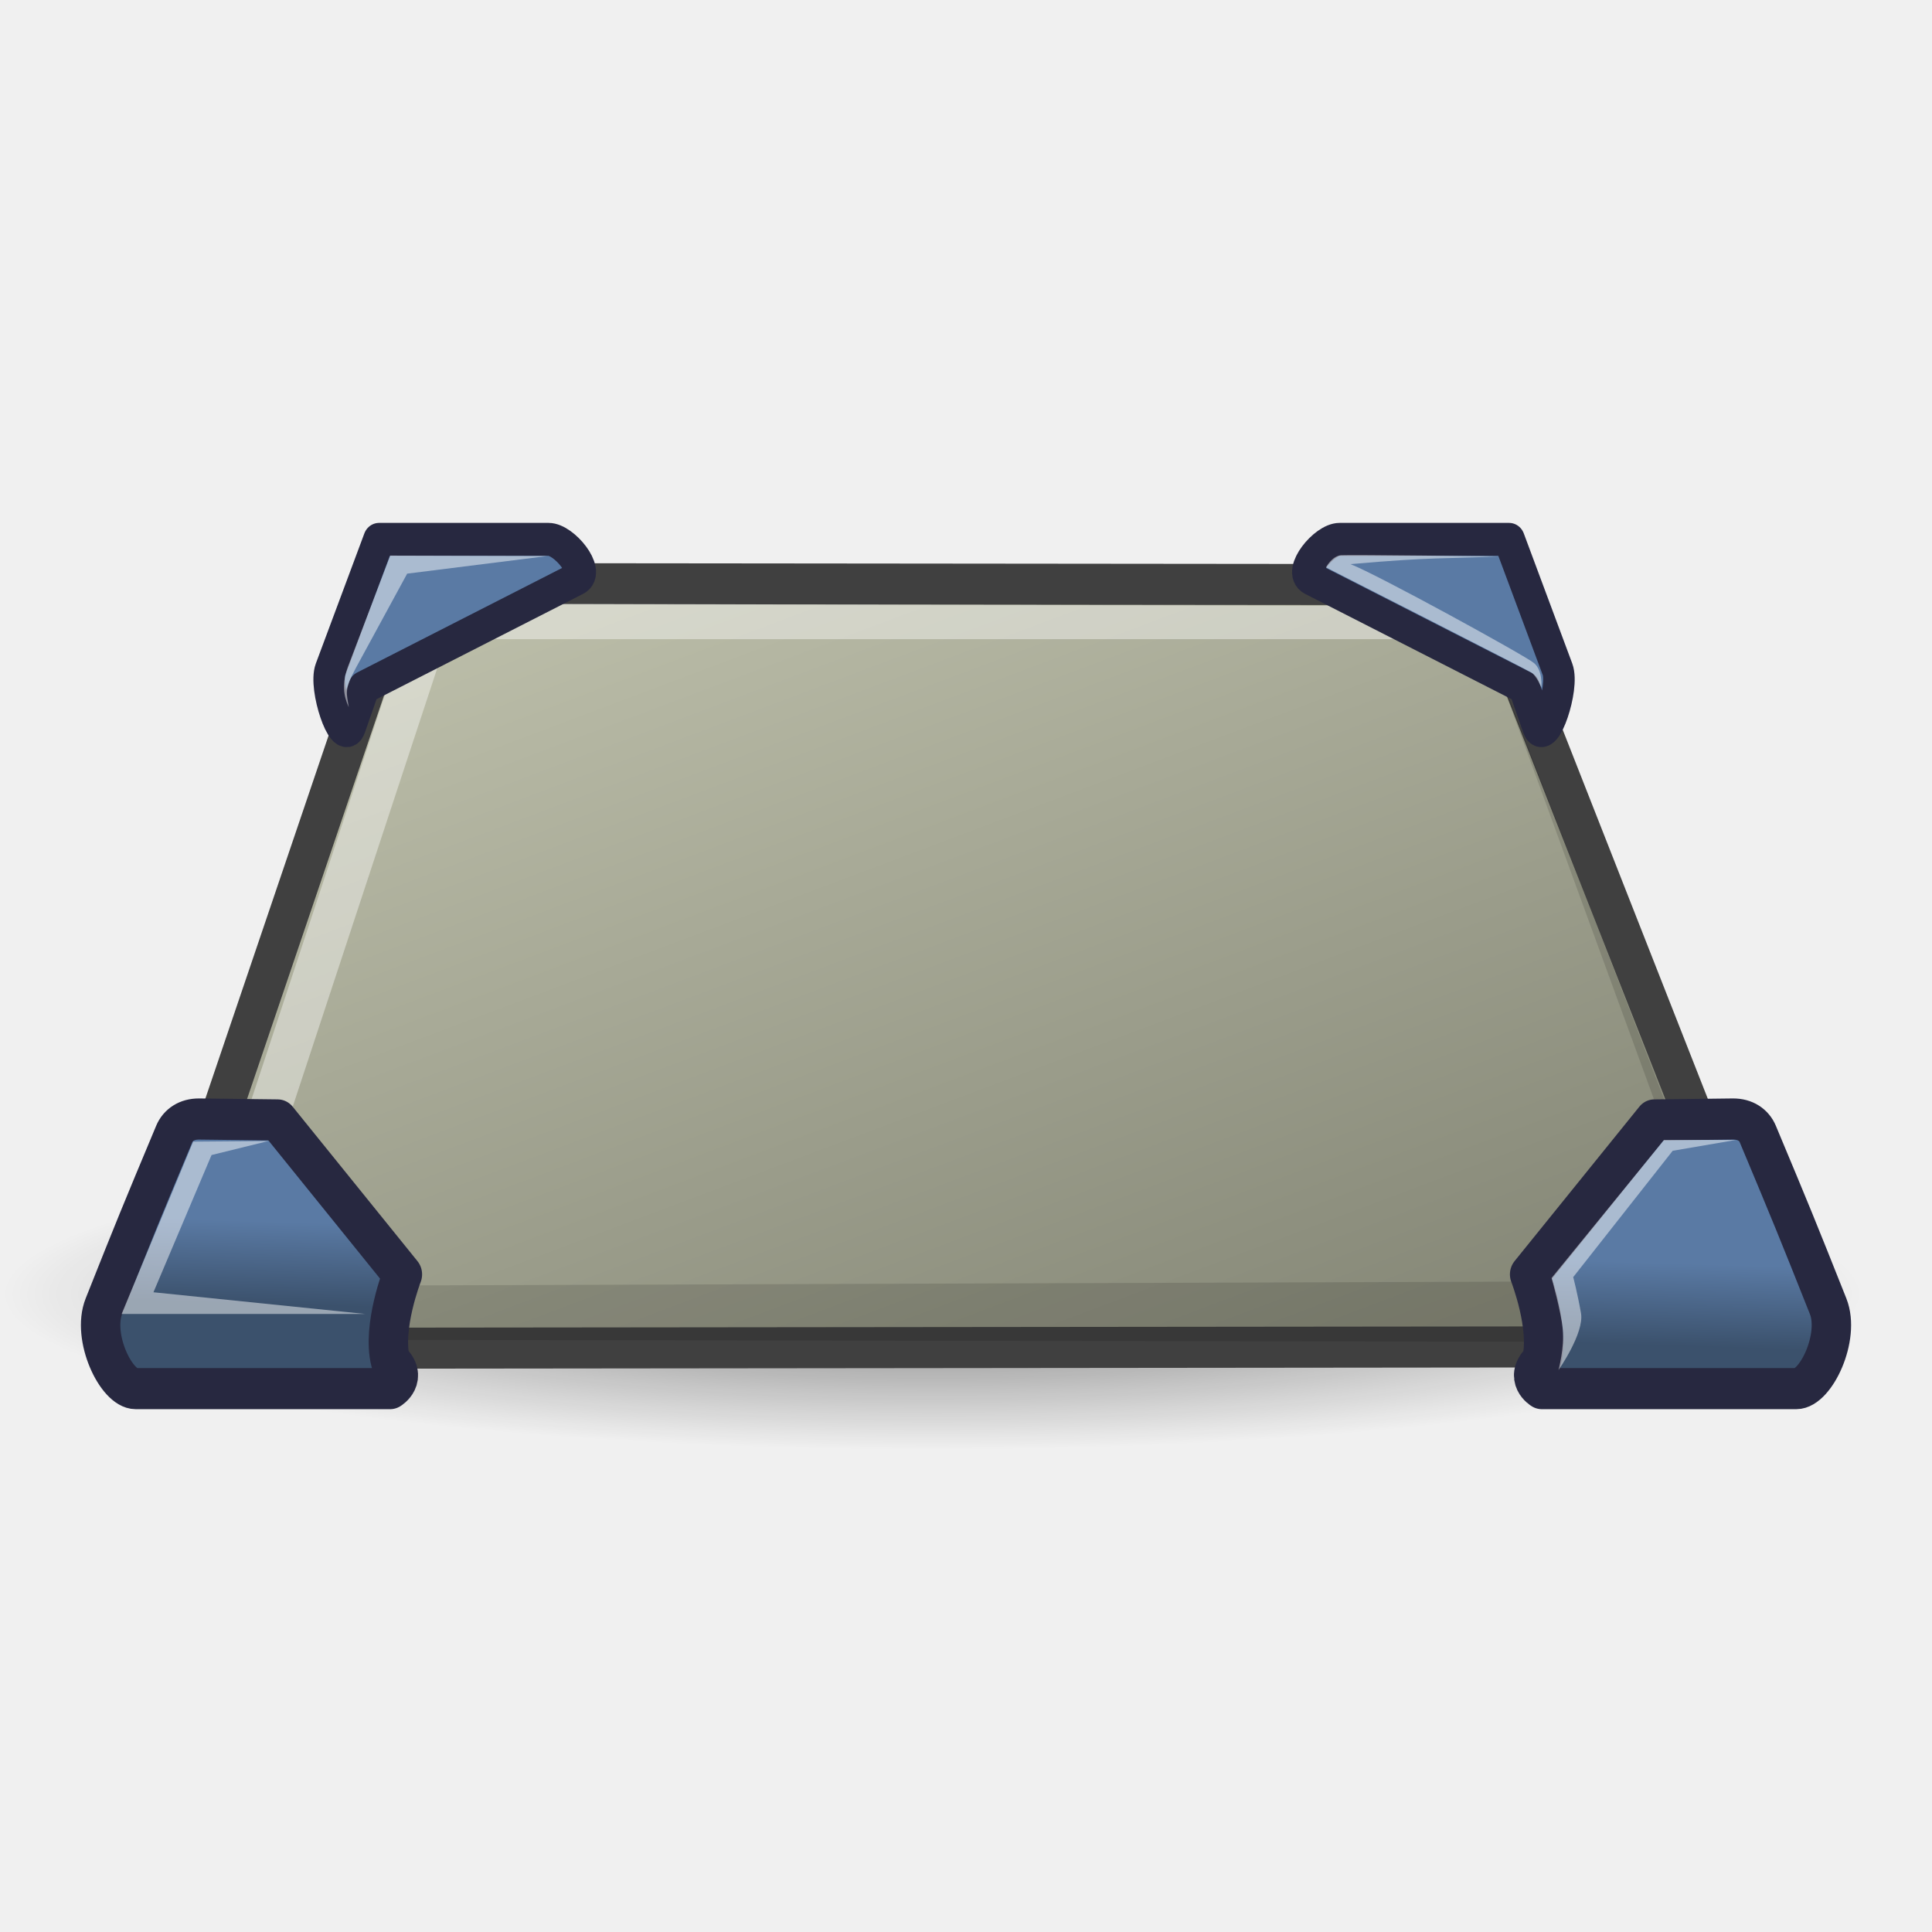
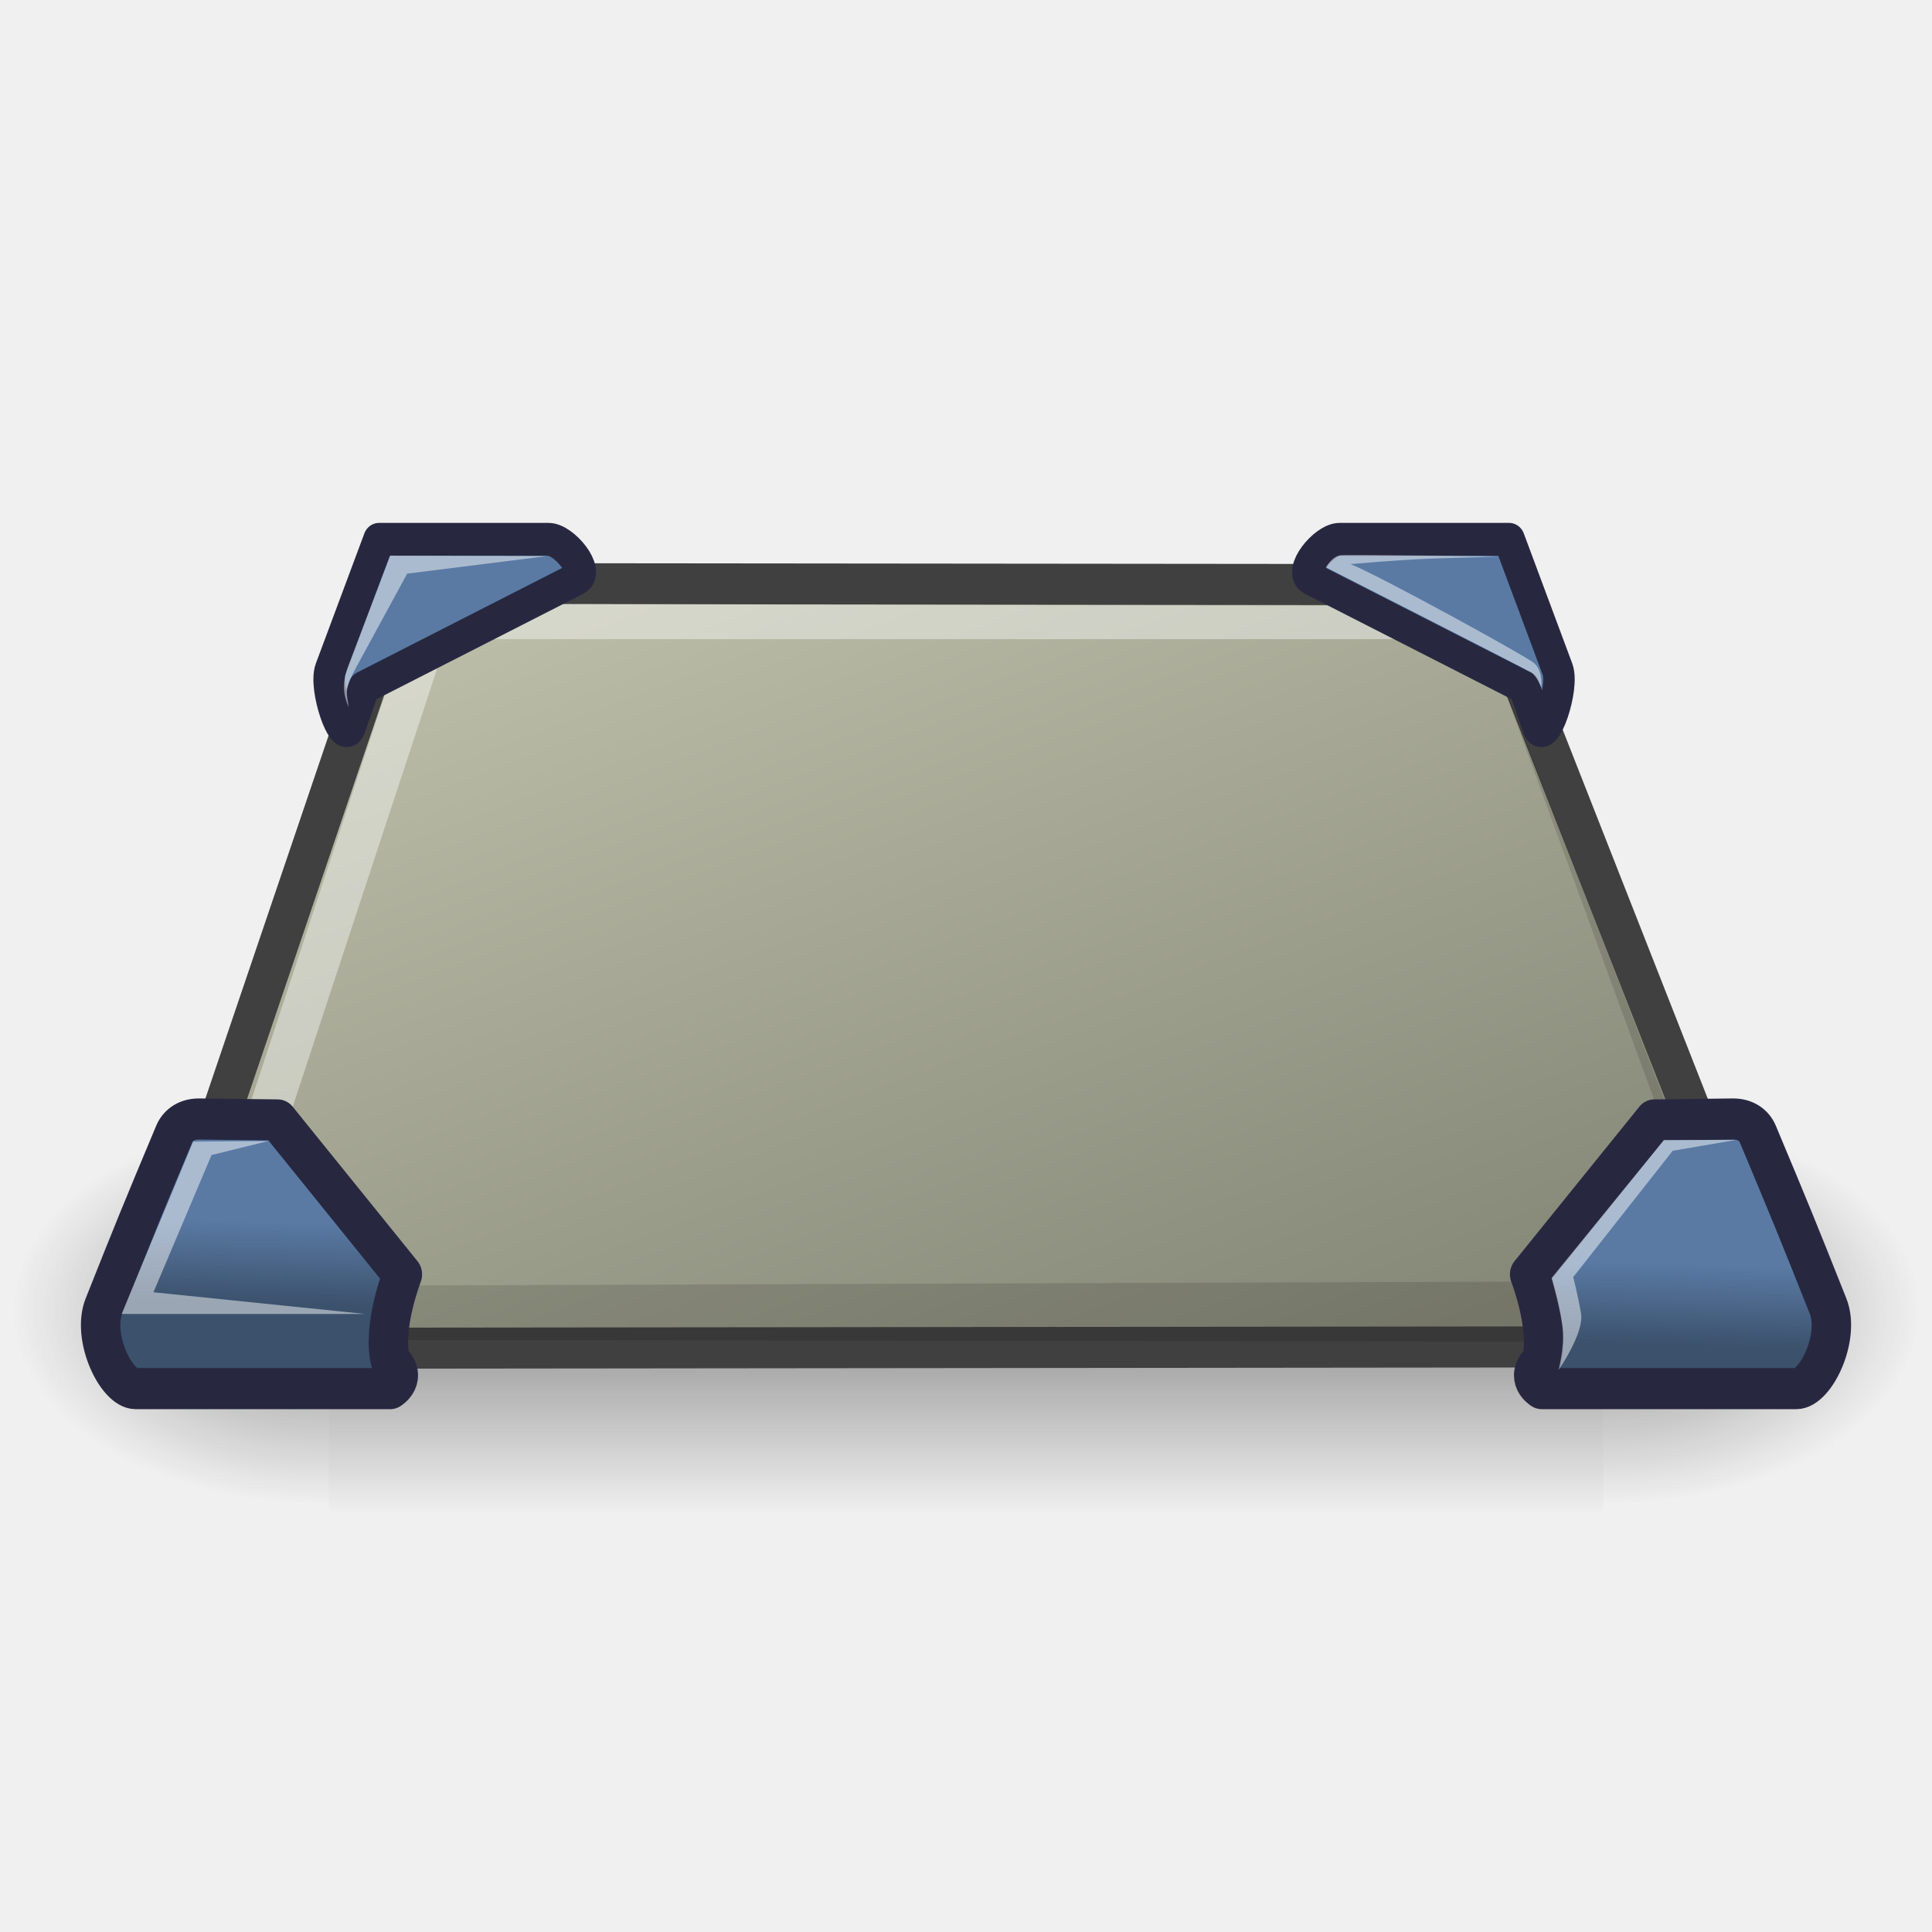
<svg xmlns="http://www.w3.org/2000/svg" xmlns:xlink="http://www.w3.org/1999/xlink" id="svg1337" height="48px" width="48px">
  <defs id="defs3">
+     <radialGradient xlink:href="#linearGradient5060" id="radialGradient6719" gradientUnits="userSpaceOnUse" gradientTransform="matrix(-2.774389,0,0,1.969706,112.7623,-872.8854)" cx="605.714" cy="486.648" fx="605.714" fy="486.648" r="117.143" />
+     <linearGradient id="linearGradient5060">
+       <stop style="stop-color:black;stop-opacity:1;" offset="0" id="stop5062" />
+       <stop style="stop-color:black;stop-opacity:0;" offset="1" id="stop5064" />
+     </linearGradient>
+     <radialGradient xlink:href="#linearGradient5060" id="radialGradient6717" gradientUnits="userSpaceOnUse" gradientTransform="matrix(2.774389,0,0,1.969706,-1891.633,-872.8854)" cx="605.714" cy="486.648" fx="605.714" fy="486.648" r="117.143" />
+     <linearGradient id="linearGradient5048">
+       <stop style="stop-color:black;stop-opacity:0;" offset="0" id="stop5050" />
+       <stop id="stop5056" offset="0.5" style="stop-color:black;stop-opacity:1;" />
+       <stop style="stop-color:black;stop-opacity:0;" offset="1" id="stop5052" />
+     </linearGradient>
+     <linearGradient xlink:href="#linearGradient5048" id="linearGradient6715" gradientUnits="userSpaceOnUse" gradientTransform="matrix(2.774389,0,0,1.969706,-1892.179,-872.8854)" x1="302.857" y1="366.648" x2="302.857" y2="609.505" />
    <linearGradient id="linearGradient4542">
      <stop style="stop-color:#000000;stop-opacity:1;" offset="0" id="stop4544" />
      <stop style="stop-color:#000000;stop-opacity:0;" offset="1" id="stop4546" />
    </linearGradient>
    <radialGradient xlink:href="#linearGradient4542" id="radialGradient4548" cx="24.307" cy="42.078" fx="24.307" fy="42.078" r="15.822" gradientTransform="matrix(1,0,0,0.284916,-7.147040e-16,30.08928)" gradientUnits="userSpaceOnUse" />
    <linearGradient id="linearGradient2736">
      <stop style="stop-color:#5a7aa4;stop-opacity:1;" offset="0" id="stop2738" />
      <stop style="stop-color:#3b516c;stop-opacity:1;" offset="1" id="stop2740" />
    </linearGradient>
    <linearGradient id="linearGradient6976">
      <stop id="stop6978" offset="0" style="stop-color:#c1c3ae;stop-opacity:1;" />
      <stop id="stop6980" offset="1" style="stop-color:#818373;stop-opacity:1;" />
    </linearGradient>
    <linearGradient gradientUnits="userSpaceOnUse" y2="50.645" x2="27.987" y1="21.553" x1="5.993" gradientTransform="matrix(1.444094,0,0,0.692475,-0.875,-0.75)" id="linearGradient6982" xlink:href="#linearGradient6976" />
    <linearGradient xlink:href="#linearGradient2736" id="linearGradient2748" gradientUnits="userSpaceOnUse" gradientTransform="matrix(-1.094203,0,0,0.913907,49.42097,-0.75)" x1="6.521" y1="35.292" x2="6.597" y2="37.515" />
    <linearGradient xlink:href="#linearGradient2736" id="linearGradient2754" gradientUnits="userSpaceOnUse" gradientTransform="matrix(-1.094203,0,0,0.913907,49.47622,-0.893632)" x1="6.521" y1="35.292" x2="6.597" y2="37.515" />
    <linearGradient xlink:href="#linearGradient2736" id="linearGradient2760" gradientUnits="userSpaceOnUse" gradientTransform="matrix(1.094203,0,0,0.913907,-2.051744,-0.893632)" x1="6.521" y1="35.292" x2="6.597" y2="37.515" />
    <linearGradient xlink:href="#linearGradient2736" id="linearGradient2764" gradientUnits="userSpaceOnUse" gradientTransform="matrix(-1.094203,0,0,0.913907,49.42097,-0.75)" x1="6.521" y1="35.292" x2="6.597" y2="37.515" />
    <linearGradient xlink:href="#linearGradient6976" id="linearGradient3931" gradientUnits="userSpaceOnUse" gradientTransform="matrix(1.444094,0,0,0.692475,-0.875,-0.75)" x1="5.993" y1="21.553" x2="27.987" y2="50.645" />
    <linearGradient xlink:href="#linearGradient2736" id="linearGradient3933" gradientUnits="userSpaceOnUse" gradientTransform="matrix(-1.094203,0,0,0.913907,49.42097,-0.75)" x1="6.521" y1="35.292" x2="6.597" y2="37.515" />
    <linearGradient xlink:href="#linearGradient2736" id="linearGradient3935" gradientUnits="userSpaceOnUse" gradientTransform="matrix(-1.094203,0,0,0.913907,49.42097,-0.75)" x1="6.521" y1="35.292" x2="6.597" y2="37.515" />
    <linearGradient xlink:href="#linearGradient2736" id="linearGradient3937" gradientUnits="userSpaceOnUse" gradientTransform="matrix(-1.094203,0,0,0.913907,49.47622,-0.893632)" x1="6.521" y1="35.292" x2="6.597" y2="37.515" />
    <linearGradient xlink:href="#linearGradient2736" id="linearGradient3939" gradientUnits="userSpaceOnUse" gradientTransform="matrix(1.094203,0,0,0.913907,-2.051744,-0.893632)" x1="6.521" y1="35.292" x2="6.597" y2="37.515" />
    <linearGradient xlink:href="#linearGradient6976" id="linearGradient3973" gradientUnits="userSpaceOnUse" gradientTransform="matrix(1.444094,0,0,0.692475,-0.875,-0.75)" x1="5.993" y1="21.553" x2="27.987" y2="50.645" />
  </defs>
  <g id="layer1">
-     <path style="opacity:0.5;color:#000000;fill:url(#radialGradient4548);fill-opacity:1;fill-rule:evenodd;stroke:none;stroke-width:2;stroke-linecap:round;stroke-linejoin:round;marker:none;marker-start:none;marker-mid:none;marker-end:none;stroke-miterlimit:4;stroke-dasharray:none;stroke-dashoffset:0;stroke-opacity:1;visibility:visible;display:inline;overflow:visible" id="path3667" d="M 40.128 42.078 A 15.822 4.508 0 1 1  8.485,42.078 A 15.822 4.508 0 1 1  40.128 42.078 z" transform="matrix(1.458101,0,0,0.856647,-12.28402,-3.895213)" />
+     <g style="display:inline" transform="matrix(2.364027e-2,0,0,2.086758e-2,45.02649,30.76443)" id="g6707">
+       <rect style="opacity:0.402;color:black;fill:url(#linearGradient6715);fill-opacity:1;fill-rule:nonzero;stroke:none;stroke-width:1;stroke-linecap:round;stroke-linejoin:miter;marker:none;marker-start:none;marker-mid:none;marker-end:none;stroke-miterlimit:4;stroke-dasharray:none;stroke-dashoffset:0;stroke-opacity:1;visibility:visible;display:inline;overflow:visible" id="rect6709" width="1339.633" height="478.357" x="-1559.252" y="-150.697" />
+       <path style="opacity:0.402;color:black;fill:url(#radialGradient6717);fill-opacity:1;fill-rule:nonzero;stroke:none;stroke-width:1;stroke-linecap:round;stroke-linejoin:miter;marker:none;marker-start:none;marker-mid:none;marker-end:none;stroke-miterlimit:4;stroke-dasharray:none;stroke-dashoffset:0;stroke-opacity:1;visibility:visible;display:inline;overflow:visible" d="M -219.619,-150.68 C -219.619,-150.68 -219.619,327.65 -219.619,327.65 C -76.745,328.551 125.781,220.481 125.781,88.454 C 125.781,-43.572 -33.655,-150.68 -219.619,-150.68 z " id="path6711" />
+       <path id="path6713" d="M -1559.252,-150.68 C -1559.252,-150.68 -1559.252,327.65 -1559.252,327.65 C -1702.127,328.551 -1904.652,220.481 -1904.652,88.454 C -1904.652,-43.572 -1745.216,-150.68 -1559.252,-150.68 z " style="opacity:0.402;color:black;fill:url(#radialGradient6719);fill-opacity:1;fill-rule:nonzero;stroke:none;stroke-width:1;stroke-linecap:round;stroke-linejoin:miter;marker:none;marker-start:none;marker-mid:none;marker-end:none;stroke-miterlimit:4;stroke-dasharray:none;stroke-dashoffset:0;stroke-opacity:1;visibility:visible;display:inline;overflow:visible" />
+     </g>
    <g id="g3968" transform="matrix(1.00103,0,0,0.997645,-3.421675e-3,0.205326)">
      <path transform="matrix(0.97258,0,0,1.014707,0.392838,-0.586934)" style="fill:url(#linearGradient3973);fill-opacity:1;fill-rule:evenodd;stroke:#404040;stroke-width:1.007;stroke-linecap:round;stroke-linejoin:round;stroke-miterlimit:4;stroke-opacity:1" d="M 9.578,15.426 L 3.567,32.458 C 3.397,32.939 3.783,33.468 4.253,33.468 L 43.635,33.428 C 44.323,33.427 44.81,32.658 44.532,31.977 L 37.832,15.589 C 37.642,15.124 37.003,14.724 36.385,14.723 L 10.832,14.699 C 10.349,14.699 9.797,14.806 9.578,15.426 z " id="path6215" />
      <path transform="matrix(0.97258,0,0,1.014707,0.392838,-0.586934)" style="fill:#ffffff;fill-opacity:0.409;fill-rule:evenodd;stroke:none;stroke-width:1px;stroke-linecap:butt;stroke-linejoin:miter;stroke-opacity:1" d="M 4.125,32.875 L 10.062,15.562 L 10.938,15.188 L 36.438,15.25 L 37.312,16.062 L 11.312,16.062 L 10.938,16.25 L 5.625,31.75 L 4.125,32.875 z " id="path6984" />
      <path transform="matrix(0.97258,0,0,1.014707,0.392838,-0.586934)" id="path2344" d="M 4.375,33.25 L 43.625,33.312 L 44.188,32.625 L 37.375,15.688 L 43.5,31.812 L 5.375,31.938 L 4.375,33.25 z " style="fill:#000000;fill-opacity:0.129;fill-rule:evenodd;stroke:none;stroke-width:1px;stroke-linecap:butt;stroke-linejoin:miter;stroke-opacity:1" />
    </g>
    <g id="g3952">
      <path transform="matrix(0.97258,0,0,1.014707,0.392838,-0.586934)" id="path2726" d="M 4.047,28.344 C 4.141,28.128 4.363,27.973 4.688,27.977 L 6.688,28 L 9.875,31.781 C 9.875,31.781 9.35,33.076 9.572,33.904 C 10.028,34.309 9.562,34.578 9.562,34.578 C 9.562,34.578 3.562,34.578 3.062,34.578 C 2.562,34.578 1.939,33.313 2.25,32.562 C 3.047,30.641 3.176,30.339 4.047,28.344 z " style="color:#000000;fill:url(#linearGradient3933);fill-opacity:1;fill-rule:evenodd;stroke:#272840;stroke-width:1.007;stroke-linecap:round;stroke-linejoin:round;marker:none;marker-start:none;marker-mid:none;marker-end:none;stroke-miterlimit:4;stroke-dashoffset:0;stroke-opacity:1;visibility:visible;display:inline;overflow:visible" />
      <path transform="matrix(0.97258,0,0,1.014707,0.392838,-0.586934)" id="path2744" d="M 4.531,28.531 L 2.703,32.75 L 8.922,32.75 L 3.516,32.219 L 5,28.859 L 6.453,28.516 L 4.531,28.531 z " style="fill:#ffffff;fill-opacity:0.485;fill-rule:evenodd;stroke:none;stroke-width:1px;stroke-linecap:butt;stroke-linejoin:miter;stroke-opacity:1" />
    </g>
    <g id="g3956">
      <path transform="matrix(0.97258,0,0,1.014707,0.392838,-0.586934)" id="path2746" d="M 44.499,28.344 C 44.405,28.128 44.183,27.973 43.858,27.977 L 41.858,28 L 38.671,31.781 C 38.671,31.781 39.196,33.076 38.974,33.904 C 38.518,34.309 38.983,34.578 38.983,34.578 C 38.983,34.578 44.983,34.578 45.483,34.578 C 45.983,34.578 46.607,33.313 46.296,32.562 C 45.499,30.641 45.37,30.339 44.499,28.344 z " style="color:#000000;fill:url(#linearGradient3935);fill-opacity:1;fill-rule:evenodd;stroke:#272840;stroke-width:1.007;stroke-linecap:round;stroke-linejoin:round;marker:none;marker-start:none;marker-mid:none;marker-end:none;stroke-miterlimit:4;stroke-dashoffset:0;stroke-opacity:1;visibility:visible;display:inline;overflow:visible" />
      <path transform="matrix(0.97258,0,0,1.014707,0.392838,-0.586934)" id="path2750" d="M 43.938,28.49 L 42.104,28.49 L 39.231,31.87 C 39.231,31.87 39.474,32.688 39.518,33.13 C 39.563,33.572 39.408,34.124 39.408,34.124 C 39.408,34.124 40.071,33.218 39.983,32.732 C 39.894,32.246 39.784,31.848 39.784,31.848 L 42.325,28.755 L 43.938,28.49 z " style="color:#000000;fill:#ffffff;fill-opacity:0.485;fill-rule:evenodd;stroke:none;stroke-width:1px;stroke-linecap:butt;stroke-linejoin:miter;marker:none;marker-start:none;marker-mid:none;marker-end:none;stroke-miterlimit:4;stroke-dashoffset:0;stroke-opacity:1;visibility:visible;display:inline;overflow:visible" />
    </g>
    <g id="g3964">
      <path transform="matrix(0.97258,0,0,1.014707,0.392838,-0.586934)" id="path2752" d="M 8.892,17.408 L 14.317,14.756 C 14.677,14.58 14.01,13.784 13.61,13.784 L 9.279,13.784 L 8.041,16.966 C 7.865,17.419 8.372,18.837 8.538,18.38 L 8.892,17.408 z " style="color:#000000;fill:url(#linearGradient3937);fill-opacity:1;fill-rule:evenodd;stroke:#272840;stroke-width:0.805;stroke-linecap:round;stroke-linejoin:round;marker:none;marker-start:none;marker-mid:none;marker-end:none;stroke-miterlimit:4;stroke-dashoffset:0;stroke-opacity:1;visibility:visible;display:inline;overflow:visible" />
      <path transform="matrix(0.97258,0,0,1.014707,0.392838,-0.586934)" id="path2756" d="M 8.505,17.894 C 8.374,17.619 8.319,17.318 8.494,16.878 L 9.566,14.182 L 13.576,14.193 L 9.997,14.624 L 8.693,16.922 C 8.372,17.488 8.456,17.547 8.505,17.894 z " style="color:#000000;fill:#ffffff;fill-opacity:0.485;fill-rule:evenodd;stroke:none;stroke-width:1px;stroke-linecap:butt;stroke-linejoin:miter;marker:none;marker-start:none;marker-mid:none;marker-end:none;stroke-miterlimit:4;stroke-dashoffset:0;stroke-opacity:1;visibility:visible;display:inline;overflow:visible" />
    </g>
    <g id="g3960">
      <path transform="matrix(0.97258,0,0,1.014707,0.392838,-0.586934)" id="path2758" d="M 38.533,17.408 L 33.108,14.756 C 32.748,14.58 33.414,13.784 33.815,13.784 L 38.146,13.784 L 39.383,16.966 C 39.559,17.419 39.052,18.837 38.886,18.38 L 38.533,17.408 z " style="color:#000000;fill:url(#linearGradient3939);fill-opacity:1;fill-rule:evenodd;stroke:#272840;stroke-width:0.805;stroke-linecap:round;stroke-linejoin:round;marker:none;marker-start:none;marker-mid:none;marker-end:none;stroke-miterlimit:4;stroke-dashoffset:0;stroke-opacity:1;visibility:visible;display:inline;overflow:visible" />
      <path transform="matrix(0.97258,0,0,1.014707,0.392838,-0.586934)" id="path2762" d="M 37.875,14.203 C 37.875,14.203 34.094,14.156 33.859,14.172 C 33.625,14.188 33.469,14.469 33.469,14.469 C 33.469,14.469 38.594,16.969 38.719,17.047 C 38.844,17.125 38.969,17.406 38.969,17.406 C 38.969,17.406 39.016,17 38.781,16.812 C 38.547,16.625 34.768,14.639 34.094,14.391 C 36.201,14.213 36.536,14.26 37.875,14.203 z " style="color:#000000;fill:#ffffff;fill-opacity:0.485;fill-rule:evenodd;stroke:none;stroke-width:1px;stroke-linecap:butt;stroke-linejoin:miter;marker:none;marker-start:none;marker-mid:none;marker-end:none;stroke-miterlimit:4;stroke-dashoffset:0;stroke-opacity:1;visibility:visible;display:inline;overflow:visible" />
    </g>
  </g>
  <g id="layer2" />
</svg>
